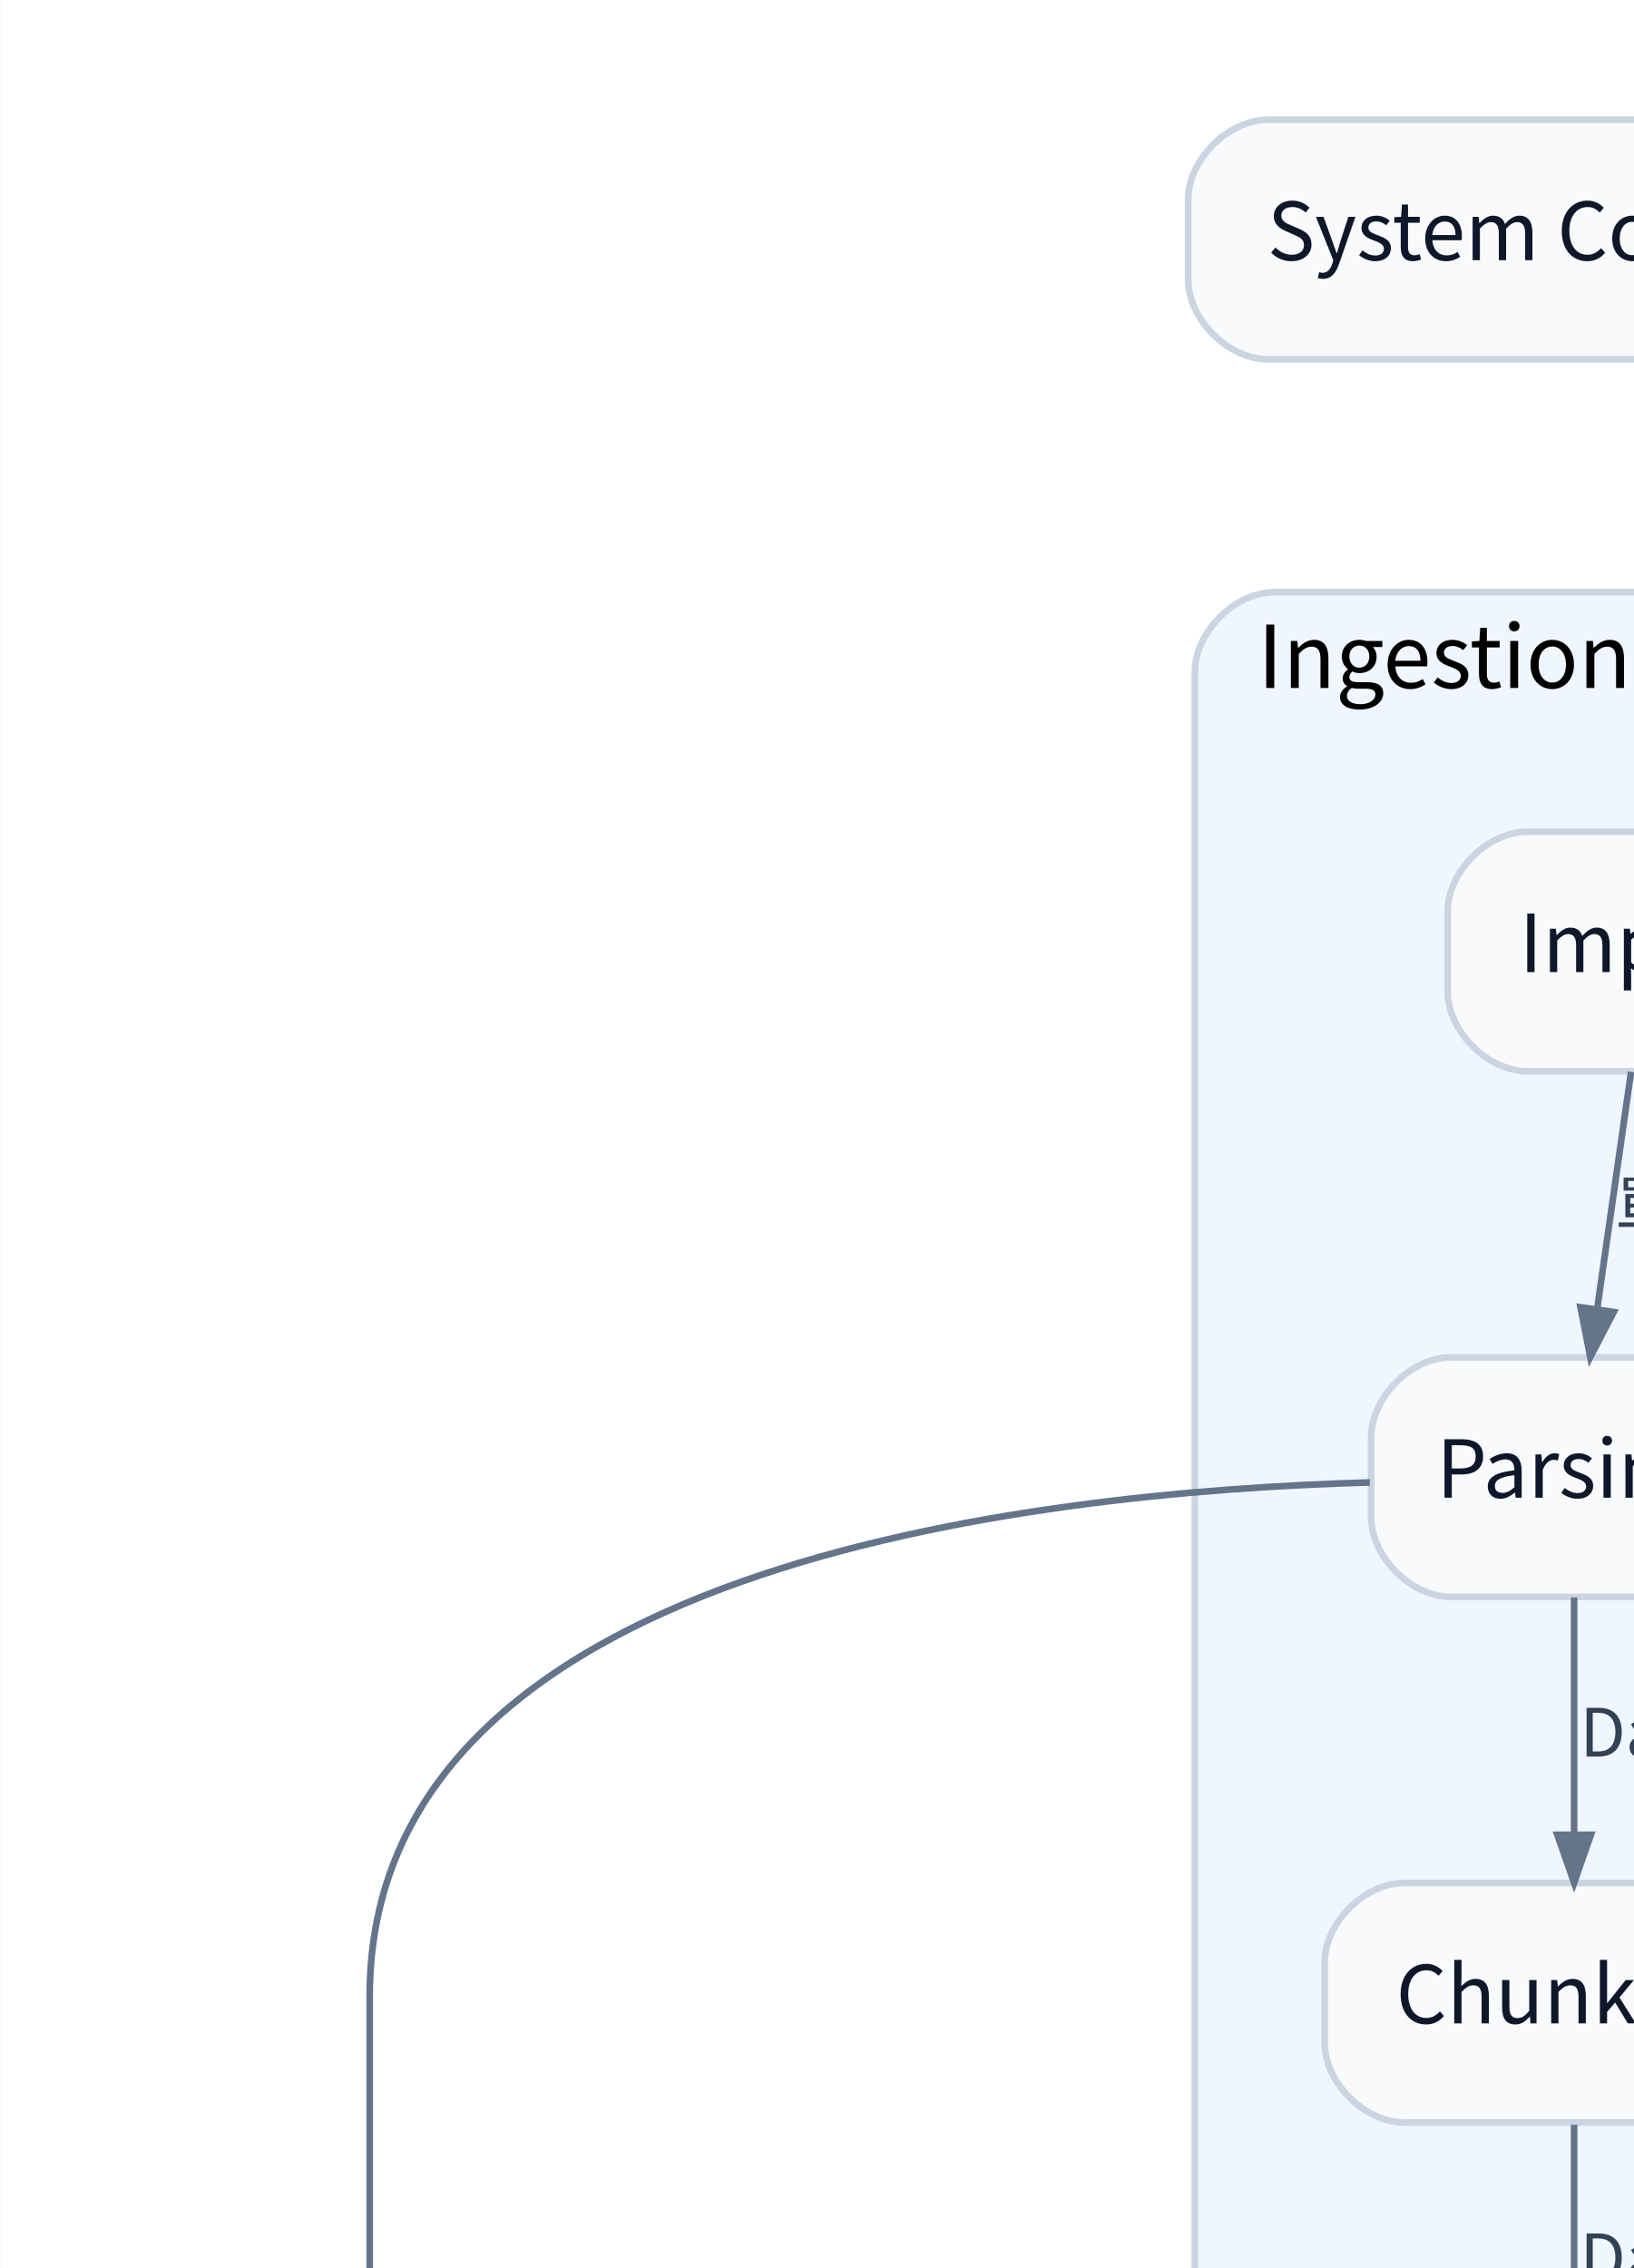
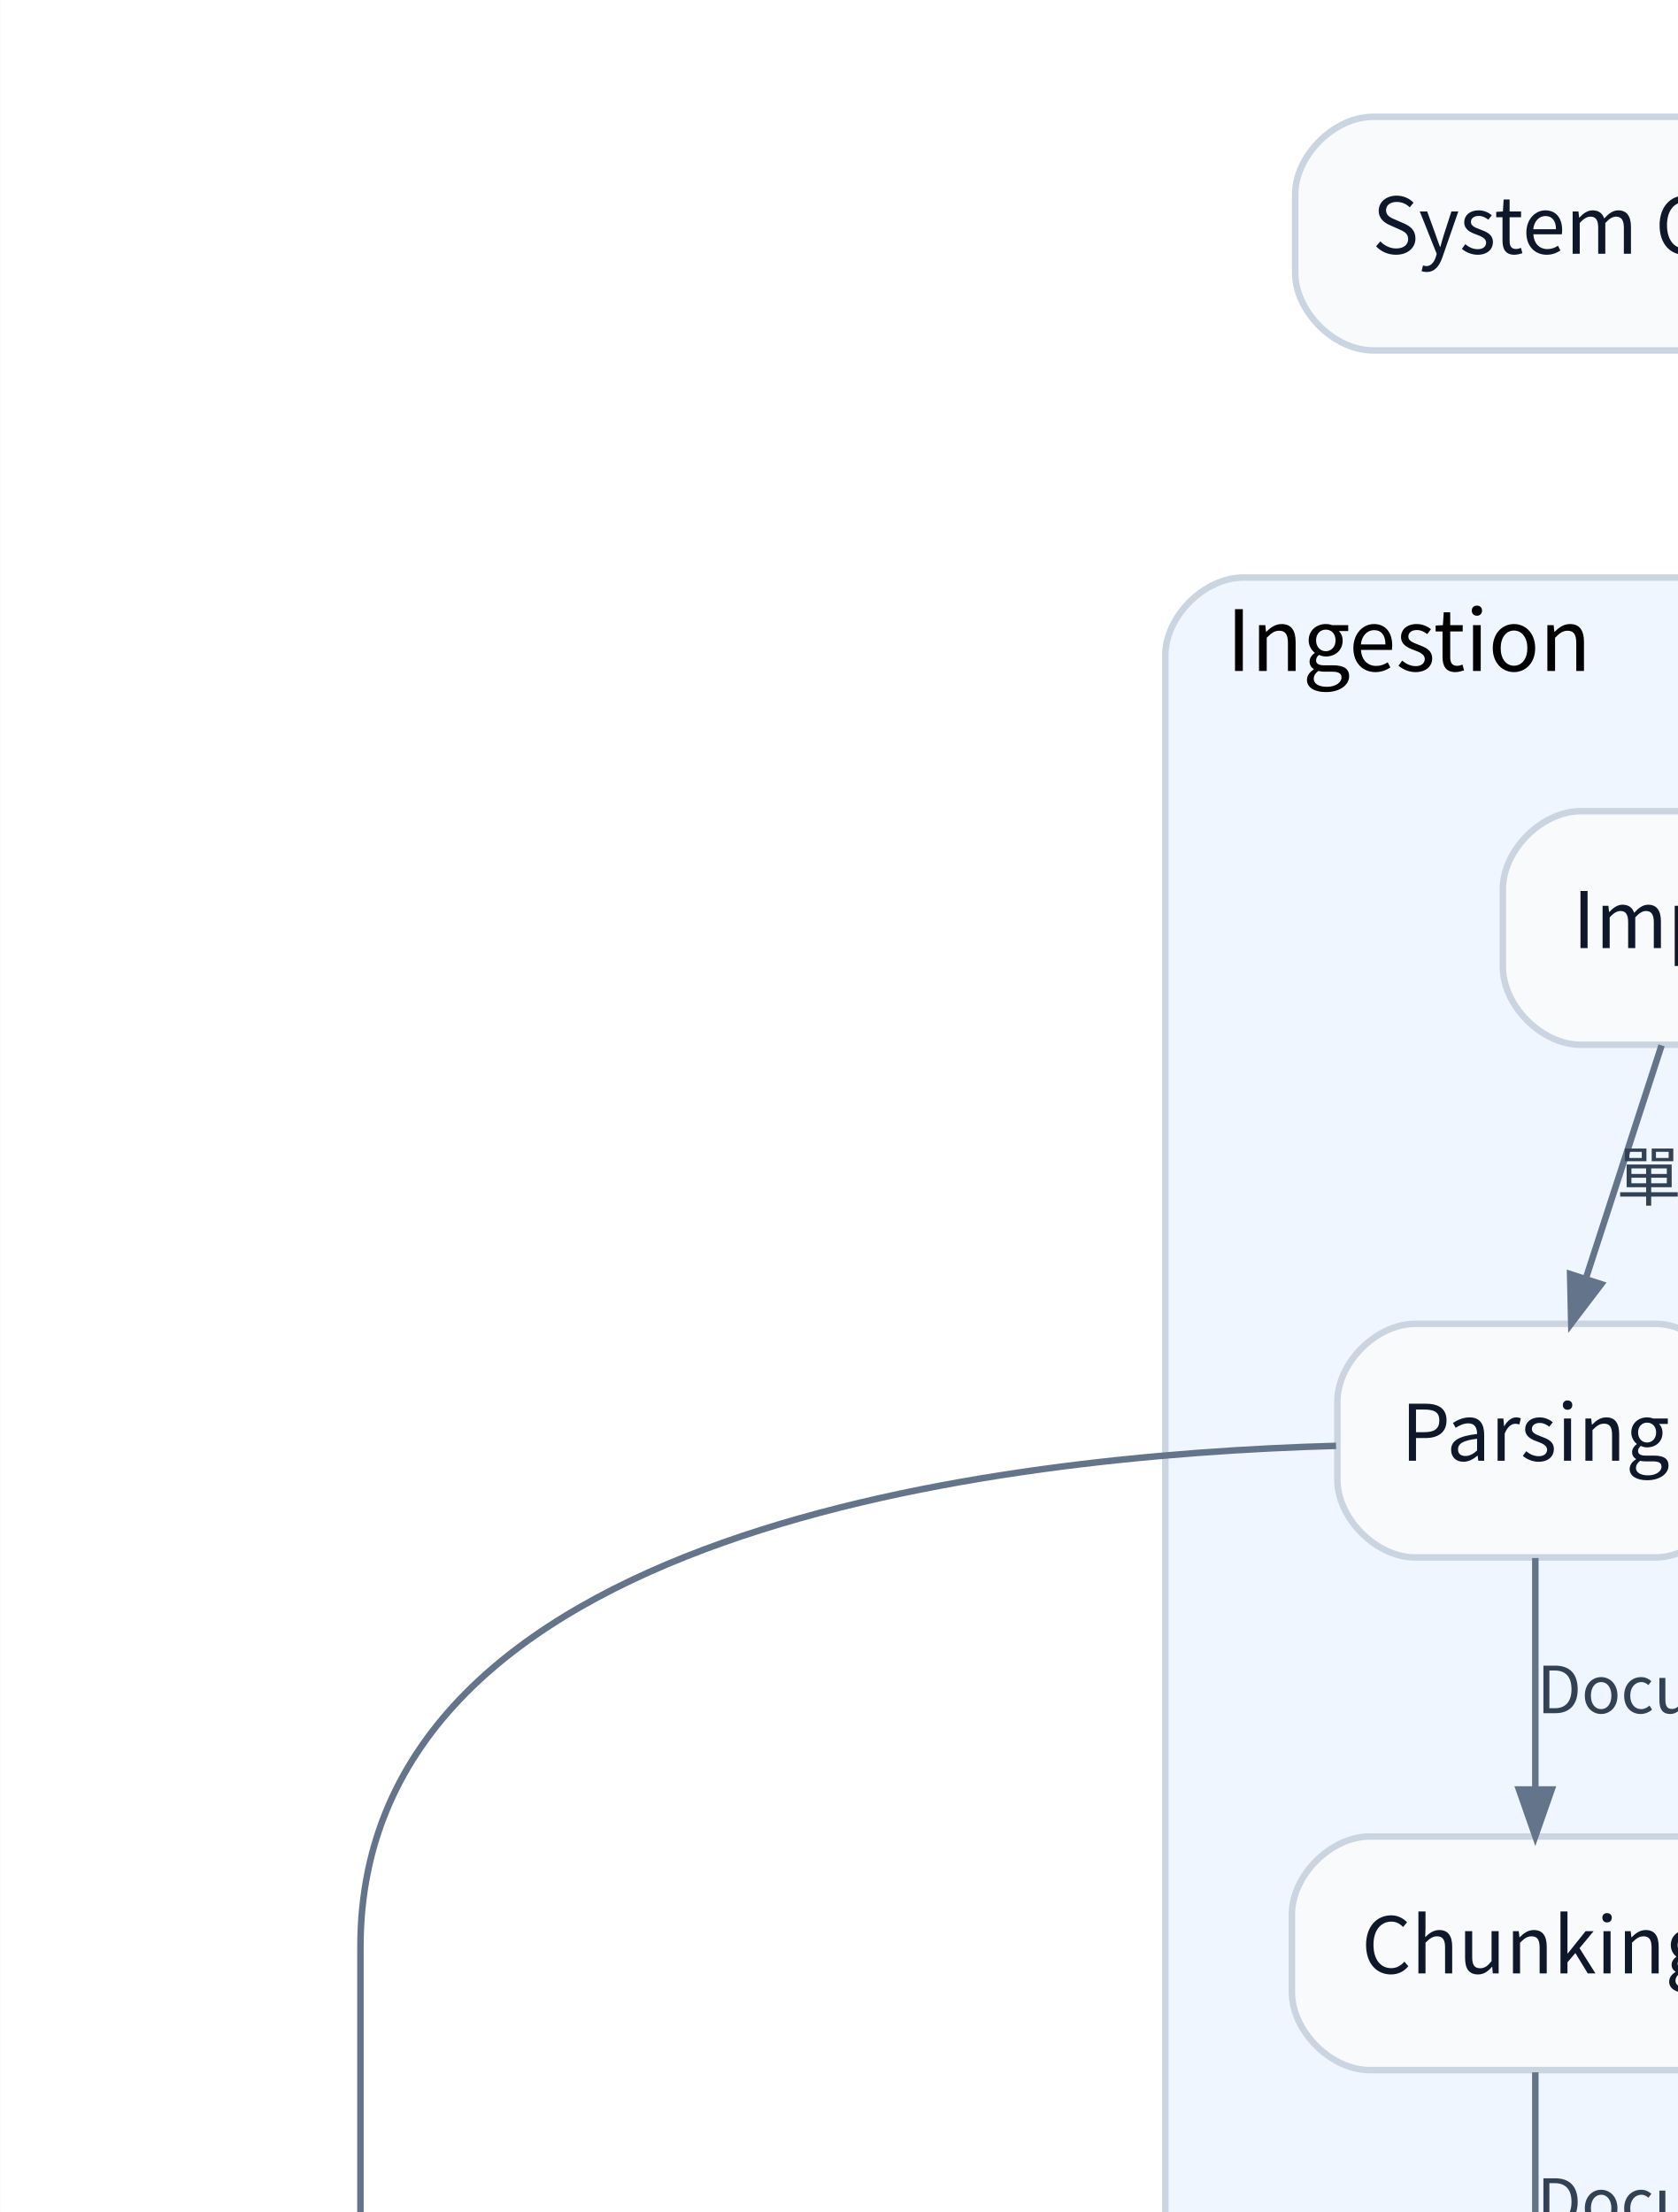
- <svg xmlns="http://www.w3.org/2000/svg" width="1064pt" height="1477pt" viewBox="0.00 0.00 510.50 709.00">
+ <svg xmlns="http://www.w3.org/2000/svg" width="1120pt" height="1477pt" viewBox="0.00 0.00 537.50 709.00">
  <g id="graph0" class="graph" transform="scale(2.08 2.08) rotate(0) translate(18 691)">
-     <polygon fill="white" stroke="transparent" points="-18,18 -18,-691 492.5,-691 492.5,18 -18,18" />
+     <polygon fill="white" stroke="transparent" points="-18,18 -18,-691 519.5,-691 519.5,18 -18,18" />
    <g id="clust1" class="cluster">
-       <path fill="#f0f6ff" stroke="#cbd5e1" d="M173.5,-172C173.5,-172 272.5,-172 272.5,-172 278.5,-172 284.5,-178 284.5,-184 284.5,-184 284.5,-590 284.5,-590 284.5,-596 278.5,-602 272.5,-602 272.5,-602 173.5,-602 173.5,-602 167.5,-602 161.5,-596 161.5,-590 161.5,-590 161.5,-184 161.5,-184 161.5,-178 167.5,-172 173.5,-172" />
+       <path fill="#f0f6ff" stroke="#cbd5e1" d="M173.5,-172C173.5,-172 299.5,-172 299.5,-172 305.5,-172 311.5,-178 311.5,-184 311.5,-184 311.5,-590 311.5,-590 311.5,-596 305.5,-602 299.5,-602 299.5,-602 173.5,-602 173.5,-602 167.5,-602 161.5,-596 161.5,-590 161.5,-590 161.5,-184 161.5,-184 161.5,-178 167.5,-172 173.5,-172" />
      <text text-anchor="middle" x="199" y="-587.6" font-family="Noto Sans CJK TC" font-size="13.00">Ingestion</text>
    </g>
    <g id="clust2" class="cluster">
-       <path fill="#f0f6ff" stroke="#cbd5e1" d="M304.5,-8C304.5,-8 454.5,-8 454.5,-8 460.5,-8 466.5,-14 466.5,-20 466.5,-20 466.5,-325 466.5,-325 466.5,-331 460.5,-337 454.5,-337 454.5,-337 304.5,-337 304.5,-337 298.5,-337 292.5,-331 292.5,-325 292.5,-325 292.5,-20 292.5,-20 292.5,-14 298.5,-8 304.5,-8" />
-       <text text-anchor="middle" x="329.5" y="-322.6" font-family="Noto Sans CJK TC" font-size="13.00">Inference</text>
+       <path fill="#f0f6ff" stroke="#cbd5e1" d="M331.5,-8C331.5,-8 481.5,-8 481.5,-8 487.5,-8 493.5,-14 493.5,-20 493.5,-20 493.5,-325 493.5,-325 493.5,-331 487.5,-337 481.5,-337 481.5,-337 331.5,-337 331.5,-337 325.5,-337 319.5,-331 319.5,-325 319.5,-325 319.5,-20 319.5,-20 319.5,-14 325.5,-8 331.5,-8" />
+       <text text-anchor="middle" x="356.5" y="-322.6" font-family="Noto Sans CJK TC" font-size="13.00">Inference</text>
    </g>
    <g id="node1" class="node">
-       <path fill="#f8fafc" stroke="#cbd5e1" d="M247.5,-566C247.5,-566 211.5,-566 211.5,-566 205.5,-566 199.5,-560 199.5,-554 199.5,-554 199.5,-542 199.5,-542 199.5,-536 205.5,-530 211.5,-530 211.5,-530 247.5,-530 247.5,-530 253.5,-530 259.5,-536 259.5,-542 259.5,-542 259.5,-554 259.5,-554 259.5,-560 253.5,-566 247.5,-566" />
-       <text text-anchor="middle" x="229.5" y="-544.9" font-family="Noto Sans CJK TC" font-size="12.00" fill="#0f172a">Import</text>
+       <path fill="#f8fafc" stroke="#cbd5e1" d="M261.5,-566C261.5,-566 225.5,-566 225.5,-566 219.5,-566 213.5,-560 213.5,-554 213.5,-554 213.5,-542 213.5,-542 213.5,-536 219.5,-530 225.5,-530 225.5,-530 261.5,-530 261.5,-530 267.5,-530 273.5,-536 273.5,-542 273.5,-542 273.5,-554 273.5,-554 273.5,-560 267.5,-566 261.5,-566" />
+       <text text-anchor="middle" x="243.5" y="-544.9" font-family="Noto Sans CJK TC" font-size="12.00" fill="#0f172a">Import</text>
    </g>
    <g id="node2" class="node">
      <path fill="#f8fafc" stroke="#cbd5e1" d="M237,-487C237,-487 200,-487 200,-487 194,-487 188,-481 188,-475 188,-475 188,-463 188,-463 188,-457 194,-451 200,-451 200,-451 237,-451 237,-451 243,-451 249,-457 249,-463 249,-463 249,-475 249,-475 249,-481 243,-487 237,-487" />
      <text text-anchor="middle" x="218.5" y="-465.9" font-family="Noto Sans CJK TC" font-size="12.00" fill="#0f172a">Parsing</text>
    </g>
    <g id="edge2" class="edge">
-       <path fill="none" stroke="#64748b" d="M227.06,-529.91C225.56,-519.44 223.63,-505.88 221.97,-494.31" />
-       <polygon fill="#64748b" stroke="#64748b" points="224.45,-493.81 220.93,-487.04 219.46,-494.53 224.45,-493.81" />
-       <text text-anchor="middle" x="246.5" y="-506" font-family="Noto Sans CJK TC" font-size="10.00" fill="#334155">單筆 Data</text>
+       <path fill="none" stroke="#64748b" d="M237.95,-529.91C234.52,-519.34 230.07,-505.62 226.28,-493.98" />
+       <polygon fill="#64748b" stroke="#64748b" points="228.65,-493.11 224.03,-487.04 223.86,-494.67 228.65,-493.11" />
+       <text text-anchor="middle" x="266.5" y="-506" font-family="Noto Sans CJK TC" font-size="10.00" fill="#334155">單筆 Document</text>
    </g>
    <g id="node3" class="node">
      <path fill="#f8fafc" stroke="#cbd5e1" d="M244,-408C244,-408 193,-408 193,-408 187,-408 181,-402 181,-396 181,-396 181,-384 181,-384 181,-378 187,-372 193,-372 193,-372 244,-372 244,-372 250,-372 256,-378 256,-384 256,-384 256,-396 256,-396 256,-402 250,-408 244,-408" />
      <text text-anchor="middle" x="218.5" y="-386.9" font-family="Noto Sans CJK TC" font-size="12.00" fill="#0f172a">Chunking</text>
    </g>
    <g id="edge3" class="edge">
      <path fill="none" stroke="#64748b" d="M218.5,-450.91C218.5,-440.44 218.5,-426.88 218.5,-415.31" />
      <polygon fill="#64748b" stroke="#64748b" points="221.02,-415.24 218.5,-408.04 215.98,-415.24 221.02,-415.24" />
-       <text text-anchor="middle" x="233.5" y="-427" font-family="Noto Sans CJK TC" font-size="10.00" fill="#334155">Data[]</text>
+       <text text-anchor="middle" x="246.5" y="-427" font-family="Noto Sans CJK TC" font-size="10.00" fill="#334155">Document[]</text>
    </g>
    <g id="node11" class="node">
      <path fill="#f8fafc" stroke="#cbd5e1" d="M101,-58C101,-58 12,-58 12,-58 6,-58 0,-52 0,-46 0,-46 0,-34 0,-34 0,-28 6,-22 12,-22 12,-22 101,-22 101,-22 107,-22 113,-28 113,-34 113,-34 113,-46 113,-46 113,-52 107,-58 101,-58" />
      <text text-anchor="middle" x="56.5" y="-36.9" font-family="Noto Sans CJK TC" font-size="12.00" fill="#0f172a">外部 Remote API</text>
    </g>
    <g id="edge11" class="edge">
      <path fill="none" stroke="#64748b" d="M187.8,-468.2C136.16,-466.75 37.5,-455.54 37.5,-391 37.5,-391 37.5,-391 37.5,-118 37.5,-99.9 42.51,-80.08 47.39,-65.08" />
      <polygon fill="#64748b" stroke="#64748b" points="49.82,-65.76 49.75,-58.13 45.05,-64.14 49.82,-65.76" />
      <text text-anchor="middle" x="104" y="-241" font-family="Noto Sans CJK TC" font-size="10.00" fill="#334155">範例：Parsing → Embedding</text>
    </g>
    <g id="node4" class="node">
      <path fill="#f8fafc" stroke="#cbd5e1" d="M249,-301C249,-301 188,-301 188,-301 182,-301 176,-295 176,-289 176,-289 176,-277 176,-277 176,-271 182,-265 188,-265 188,-265 249,-265 249,-265 255,-265 261,-271 261,-277 261,-277 261,-289 261,-289 261,-295 255,-301 249,-301" />
      <text text-anchor="middle" x="218.5" y="-279.9" font-family="Noto Sans CJK TC" font-size="12.00" fill="#0f172a">Embedding</text>
    </g>
    <g id="edge4" class="edge">
      <path fill="none" stroke="#64748b" d="M218.5,-371.66C218.5,-354.38 218.5,-327.7 218.5,-308.31" />
      <polygon fill="#64748b" stroke="#64748b" points="221.02,-308.22 218.5,-301.02 215.98,-308.22 221.02,-308.22" />
-       <text text-anchor="middle" x="233.5" y="-348" font-family="Noto Sans CJK TC" font-size="10.00" fill="#334155">Data[]</text>
+       <text text-anchor="middle" x="246.5" y="-348" font-family="Noto Sans CJK TC" font-size="10.00" fill="#334155">Document[]</text>
    </g>
    <g id="node5" class="node">
-       <path fill="#f8fafc" stroke="#cbd5e1" d="M245,-222C245,-222 200,-222 200,-222 194,-222 188,-216 188,-210 188,-210 188,-198 188,-198 188,-192 194,-186 200,-186 200,-186 245,-186 245,-186 251,-186 257,-192 257,-198 257,-198 257,-210 257,-210 257,-216 251,-222 245,-222" />
-       <text text-anchor="middle" x="222.5" y="-200.9" font-family="Noto Sans CJK TC" font-size="12.00" fill="#0f172a">Indexing</text>
+       <path fill="#f8fafc" stroke="#cbd5e1" d="M259,-222C259,-222 214,-222 214,-222 208,-222 202,-216 202,-210 202,-210 202,-198 202,-198 202,-192 208,-186 214,-186 214,-186 259,-186 259,-186 265,-186 271,-192 271,-198 271,-198 271,-210 271,-210 271,-216 265,-222 259,-222" />
+       <text text-anchor="middle" x="236.5" y="-200.9" font-family="Noto Sans CJK TC" font-size="12.00" fill="#0f172a">Indexing</text>
    </g>
    <g id="edge5" class="edge">
-       <path fill="none" stroke="#64748b" d="M215.27,-264.84C214.17,-256.7 213.44,-246.83 214.5,-238 214.83,-235.26 215.3,-232.43 215.86,-229.62" />
-       <polygon fill="#64748b" stroke="#64748b" points="218.38,-229.9 217.48,-222.33 213.46,-228.81 218.38,-229.9" />
-       <text text-anchor="middle" x="251" y="-241" font-family="Noto Sans CJK TC" font-size="10.00" fill="#334155">Data[] + vectors</text>
+       <path fill="none" stroke="#64748b" d="M213.98,-264.98C212.52,-256.69 211.88,-246.66 214.5,-238 215.44,-234.89 216.79,-231.8 218.35,-228.83" />
+       <polygon fill="#64748b" stroke="#64748b" points="220.8,-229.65 222.32,-222.18 216.47,-227.07 220.8,-229.65" />
+       <text text-anchor="middle" x="264.5" y="-241" font-family="Noto Sans CJK TC" font-size="10.00" fill="#334155">Document[] + vectors</text>
    </g>
    <g id="node8" class="node">
-       <path fill="#f8fafc" stroke="#cbd5e1" d="M364.5,-137C364.5,-137 318.5,-137 318.5,-137 312.5,-137 306.5,-131 306.5,-125 306.5,-125 306.5,-113 306.5,-113 306.5,-107 312.5,-101 318.5,-101 318.5,-101 364.5,-101 364.5,-101 370.5,-101 376.5,-107 376.5,-113 376.5,-113 376.5,-125 376.5,-125 376.5,-131 370.5,-137 364.5,-137" />
-       <text text-anchor="middle" x="341.5" y="-115.9" font-family="Noto Sans CJK TC" font-size="12.00" fill="#0f172a">Retrieval</text>
+       <path fill="#f8fafc" stroke="#cbd5e1" d="M391.5,-137C391.5,-137 345.5,-137 345.5,-137 339.5,-137 333.5,-131 333.5,-125 333.5,-125 333.5,-113 333.5,-113 333.5,-107 339.5,-101 345.5,-101 345.5,-101 391.5,-101 391.5,-101 397.5,-101 403.5,-107 403.5,-113 403.5,-113 403.5,-125 403.5,-125 403.5,-131 397.5,-137 391.5,-137" />
+       <text text-anchor="middle" x="368.5" y="-115.9" font-family="Noto Sans CJK TC" font-size="12.00" fill="#0f172a">Retrieval</text>
    </g>
    <g id="edge10" class="edge">
-       <path fill="none" stroke="#64748b" d="M246.04,-185.94C259.57,-176.2 276.92,-163.81 292.5,-153 298.01,-149.18 303.9,-145.16 309.61,-141.29" />
-       <polygon fill="#64748b" stroke="#64748b" points="311.17,-143.28 315.72,-137.17 308.35,-139.1 311.17,-143.28" />
-       <text text-anchor="middle" x="322" y="-156" font-family="Noto Sans CJK TC" font-size="10.00" fill="#334155">平台索引綁定</text>
+       <path fill="none" stroke="#64748b" d="M263.85,-185.8C284.47,-172.84 312.86,-154.99 334.87,-141.15" />
+       <polygon fill="#64748b" stroke="#64748b" points="336.43,-143.14 341.18,-137.18 333.75,-138.87 336.43,-143.14" />
+       <text text-anchor="middle" x="343" y="-156" font-family="Noto Sans CJK TC" font-size="10.00" fill="#334155">平台索引綁定</text>
    </g>
    <g id="node6" class="node">
-       <path fill="#f8fafc" stroke="#cbd5e1" d="M411.5,-301C411.5,-301 327.5,-301 327.5,-301 321.5,-301 315.5,-295 315.5,-289 315.5,-289 315.5,-277 315.5,-277 315.5,-271 321.5,-265 327.5,-265 327.5,-265 411.5,-265 411.5,-265 417.5,-265 423.5,-271 423.5,-277 423.5,-277 423.5,-289 423.5,-289 423.5,-295 417.5,-301 411.5,-301" />
-       <text text-anchor="middle" x="369.5" y="-279.9" font-family="Noto Sans CJK TC" font-size="12.00" fill="#0f172a">Inference Input</text>
+       <path fill="#f8fafc" stroke="#cbd5e1" d="M438.5,-301C438.5,-301 354.5,-301 354.5,-301 348.5,-301 342.5,-295 342.5,-289 342.5,-289 342.5,-277 342.5,-277 342.5,-271 348.5,-265 354.5,-265 354.5,-265 438.5,-265 438.5,-265 444.5,-265 450.5,-271 450.5,-277 450.5,-277 450.5,-289 450.5,-289 450.5,-295 444.5,-301 438.5,-301" />
+       <text text-anchor="middle" x="396.5" y="-279.9" font-family="Noto Sans CJK TC" font-size="12.00" fill="#0f172a">Inference Input</text>
    </g>
    <g id="node7" class="node">
-       <path fill="#f8fafc" stroke="#cbd5e1" d="M440,-222C440,-222 319,-222 319,-222 313,-222 307,-216 307,-210 307,-210 307,-198 307,-198 307,-192 313,-186 319,-186 319,-186 440,-186 440,-186 446,-186 452,-192 452,-198 452,-198 452,-210 452,-210 452,-216 446,-222 440,-222" />
-       <text text-anchor="middle" x="379.5" y="-200.9" font-family="Noto Sans CJK TC" font-size="12.00" fill="#0f172a">Query Transformation</text>
+       <path fill="#f8fafc" stroke="#cbd5e1" d="M467,-222C467,-222 346,-222 346,-222 340,-222 334,-216 334,-210 334,-210 334,-198 334,-198 334,-192 340,-186 346,-186 346,-186 467,-186 467,-186 473,-186 479,-192 479,-198 479,-198 479,-210 479,-210 479,-216 473,-222 467,-222" />
+       <text text-anchor="middle" x="406.5" y="-200.9" font-family="Noto Sans CJK TC" font-size="12.00" fill="#0f172a">Query Transformation</text>
    </g>
    <g id="edge7" class="edge">
-       <path fill="none" stroke="#64748b" d="M371.72,-264.91C373.08,-254.44 374.84,-240.88 376.34,-229.31" />
-       <polygon fill="#64748b" stroke="#64748b" points="378.86,-229.51 377.29,-222.04 373.86,-228.86 378.86,-229.51" />
-       <text text-anchor="middle" x="411" y="-241" font-family="Noto Sans CJK TC" font-size="10.00" fill="#334155">QueryContext[]</text>
+       <path fill="none" stroke="#64748b" d="M398.72,-264.91C400.08,-254.44 401.84,-240.88 403.34,-229.31" />
+       <polygon fill="#64748b" stroke="#64748b" points="405.86,-229.51 404.29,-222.04 400.86,-228.86 405.86,-229.51" />
+       <text text-anchor="middle" x="438" y="-241" font-family="Noto Sans CJK TC" font-size="10.00" fill="#334155">QueryContext[]</text>
    </g>
    <g id="edge8" class="edge">
-       <path fill="none" stroke="#64748b" d="M371.63,-185.8C366.07,-173.67 358.56,-157.26 352.43,-143.87" />
-       <polygon fill="#64748b" stroke="#64748b" points="354.65,-142.67 349.36,-137.18 350.07,-144.77 354.65,-142.67" />
-       <text text-anchor="middle" x="398" y="-156" font-family="Noto Sans CJK TC" font-size="10.00" fill="#334155">QueryContext[]</text>
+       <path fill="none" stroke="#64748b" d="M398.63,-185.8C393.07,-173.67 385.56,-157.26 379.43,-143.87" />
+       <polygon fill="#64748b" stroke="#64748b" points="381.65,-142.67 376.36,-137.18 377.07,-144.77 381.65,-142.67" />
+       <text text-anchor="middle" x="425" y="-156" font-family="Noto Sans CJK TC" font-size="10.00" fill="#334155">QueryContext[]</text>
    </g>
    <g id="node9" class="node">
-       <path fill="#f8fafc" stroke="#cbd5e1" d="M359.5,-58C359.5,-58 323.5,-58 323.5,-58 317.5,-58 311.5,-52 311.5,-46 311.5,-46 311.5,-34 311.5,-34 311.5,-28 317.5,-22 323.5,-22 323.5,-22 359.5,-22 359.5,-22 365.5,-22 371.5,-28 371.5,-34 371.5,-34 371.5,-46 371.5,-46 371.5,-52 365.5,-58 359.5,-58" />
-       <text text-anchor="middle" x="341.5" y="-36.9" font-family="Noto Sans CJK TC" font-size="12.00" fill="#0f172a">Rerank</text>
+       <path fill="#f8fafc" stroke="#cbd5e1" d="M386.5,-58C386.5,-58 350.5,-58 350.5,-58 344.5,-58 338.5,-52 338.5,-46 338.5,-46 338.5,-34 338.5,-34 338.5,-28 344.5,-22 350.5,-22 350.5,-22 386.5,-22 386.5,-22 392.5,-22 398.5,-28 398.5,-34 398.5,-34 398.5,-46 398.5,-46 398.5,-52 392.5,-58 386.5,-58" />
+       <text text-anchor="middle" x="368.5" y="-36.9" font-family="Noto Sans CJK TC" font-size="12.00" fill="#0f172a">Rerank</text>
    </g>
    <g id="edge9" class="edge">
-       <path fill="none" stroke="#64748b" d="M341.5,-100.91C341.5,-90.44 341.5,-76.88 341.5,-65.31" />
-       <polygon fill="#64748b" stroke="#64748b" points="344.02,-65.24 341.5,-58.04 338.98,-65.24 344.02,-65.24" />
-       <text text-anchor="middle" x="378" y="-77" font-family="Noto Sans CJK TC" font-size="10.00" fill="#334155">QueryContext[]</text>
+       <path fill="none" stroke="#64748b" d="M368.5,-100.91C368.5,-90.44 368.5,-76.88 368.5,-65.31" />
+       <polygon fill="#64748b" stroke="#64748b" points="371.02,-65.24 368.5,-58.04 365.98,-65.24 371.02,-65.24" />
+       <text text-anchor="middle" x="405" y="-77" font-family="Noto Sans CJK TC" font-size="10.00" fill="#334155">QueryContext[]</text>
    </g>
    <g id="edge12" class="edge">
-       <path fill="none" stroke="#64748b" d="M306.27,-108.48C259.92,-95.96 177.65,-73.73 120.24,-58.22" />
-       <polygon fill="#64748b" stroke="#64748b" points="120.62,-55.71 113.01,-56.27 119.31,-60.58 120.62,-55.71" />
-       <text text-anchor="middle" x="271.5" y="-77" font-family="Noto Sans CJK TC" font-size="10.00" fill="#334155">範例：外部資料 Retrieval</text>
+       <path fill="none" stroke="#64748b" d="M333.32,-109.32C281.76,-96.59 184.83,-72.67 120.45,-56.78" />
+       <polygon fill="#64748b" stroke="#64748b" points="120.75,-54.26 113.16,-54.98 119.55,-59.16 120.75,-54.26" />
+       <text text-anchor="middle" x="286.5" y="-77" font-family="Noto Sans CJK TC" font-size="10.00" fill="#334155">範例：外部資料 Retrieval</text>
    </g>
    <g id="node10" class="node">
-       <path fill="#f8fafc" stroke="#cbd5e1" d="M396.5,-673C396.5,-673 172.5,-673 172.5,-673 166.5,-673 160.5,-667 160.5,-661 160.5,-661 160.5,-649 160.5,-649 160.5,-643 166.5,-637 172.5,-637 172.5,-637 396.5,-637 396.5,-637 402.5,-637 408.5,-643 408.5,-649 408.5,-649 408.5,-661 408.5,-661 408.5,-667 402.5,-673 396.5,-673" />
-       <text text-anchor="middle" x="284.5" y="-651.9" font-family="Noto Sans CJK TC" font-size="12.00" fill="#0f172a">System Config · 內建方法或 Remote API</text>
+       <path fill="#f8fafc" stroke="#cbd5e1" d="M417.5,-673C417.5,-673 193.5,-673 193.5,-673 187.5,-673 181.5,-667 181.5,-661 181.5,-661 181.5,-649 181.5,-649 181.5,-643 187.5,-637 193.5,-637 193.5,-637 417.5,-637 417.5,-637 423.5,-637 429.5,-643 429.5,-649 429.5,-649 429.5,-661 429.5,-661 429.5,-667 423.5,-673 417.5,-673" />
+       <text text-anchor="middle" x="305.5" y="-651.9" font-family="Noto Sans CJK TC" font-size="12.00" fill="#0f172a">System Config · 內建方法或 Remote API</text>
    </g>
    <g id="edge1" class="edge">
-       <path fill="none" stroke="#64748b" d="M272.97,-636.78C269.77,-631.77 266.39,-626.23 263.5,-621 254.84,-605.29 246.22,-587.01 239.83,-572.8" />
-       <polygon fill="#64748b" stroke="#64748b" points="242.11,-571.73 236.88,-566.18 237.51,-573.78 242.11,-571.73" />
-       <text text-anchor="middle" x="293.5" y="-613" font-family="Noto Sans CJK TC" font-size="10.00" fill="#334155">入口 Schema</text>
+       <path fill="none" stroke="#64748b" d="M295.26,-636.66C284.88,-619.08 268.75,-591.76 257.25,-572.29" />
+       <polygon fill="#64748b" stroke="#64748b" points="259.38,-570.93 253.55,-566.02 255.04,-573.5 259.38,-570.93" />
+       <text text-anchor="middle" x="314.5" y="-613" font-family="Noto Sans CJK TC" font-size="10.00" fill="#334155">入口 Schema</text>
    </g>
    <g id="edge6" class="edge">
-       <path fill="none" stroke="#64748b" d="M310.71,-636.65C315.95,-632.11 320.92,-626.83 324.5,-621 341.63,-593.05 340.5,-581.78 340.5,-549 340.5,-549 340.5,-549 340.5,-389 340.5,-360.29 350.7,-328.7 359,-307.74" />
-       <polygon fill="#64748b" stroke="#64748b" points="361.34,-308.68 361.73,-301.06 356.68,-306.78 361.34,-308.68" />
-       <text text-anchor="middle" x="360.5" y="-466.5" font-family="Noto Sans CJK TC" font-size="10.00" fill="#334155">執行參數</text>
+       <path fill="none" stroke="#64748b" d="M334.22,-636.97C339.98,-632.41 345.49,-627.05 349.5,-621 367.75,-593.52 367.5,-581.98 367.5,-549 367.5,-549 367.5,-549 367.5,-389 367.5,-360.29 377.7,-328.7 386,-307.74" />
+       <polygon fill="#64748b" stroke="#64748b" points="388.34,-308.68 388.73,-301.06 383.68,-306.78 388.34,-308.68" />
+       <text text-anchor="middle" x="387.5" y="-466.5" font-family="Noto Sans CJK TC" font-size="10.00" fill="#334155">執行參數</text>
    </g>
  </g>
</svg>
